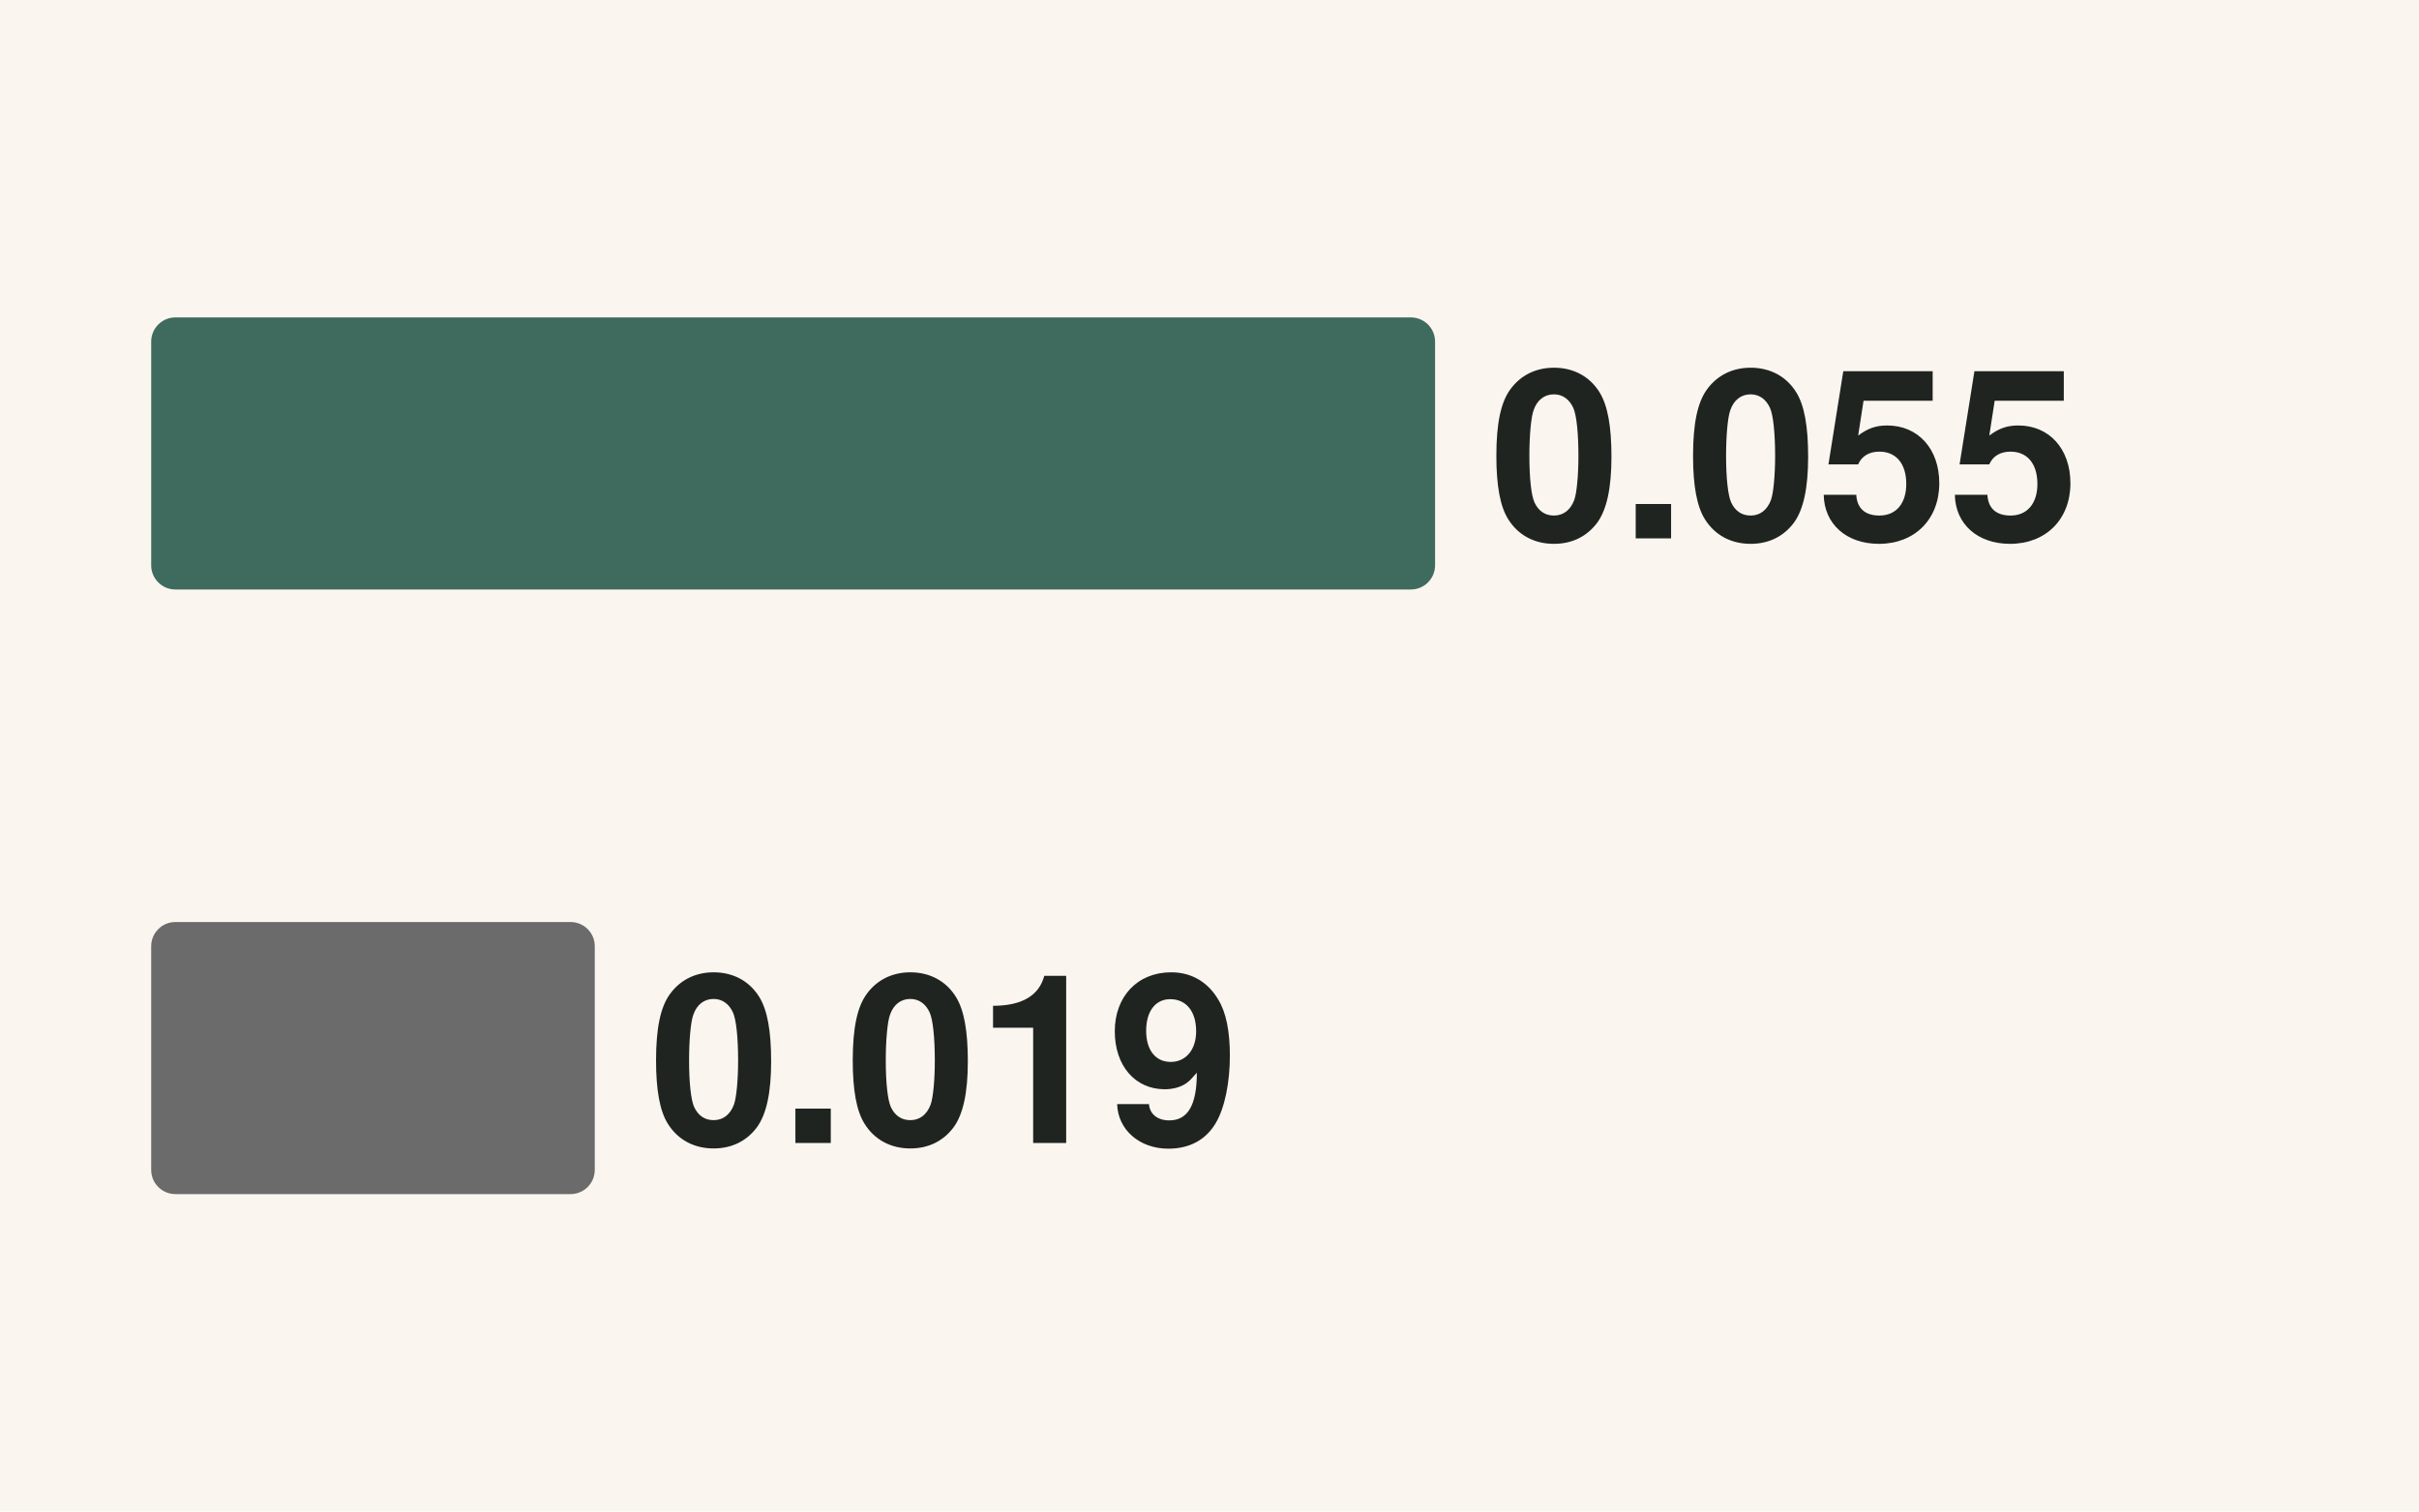
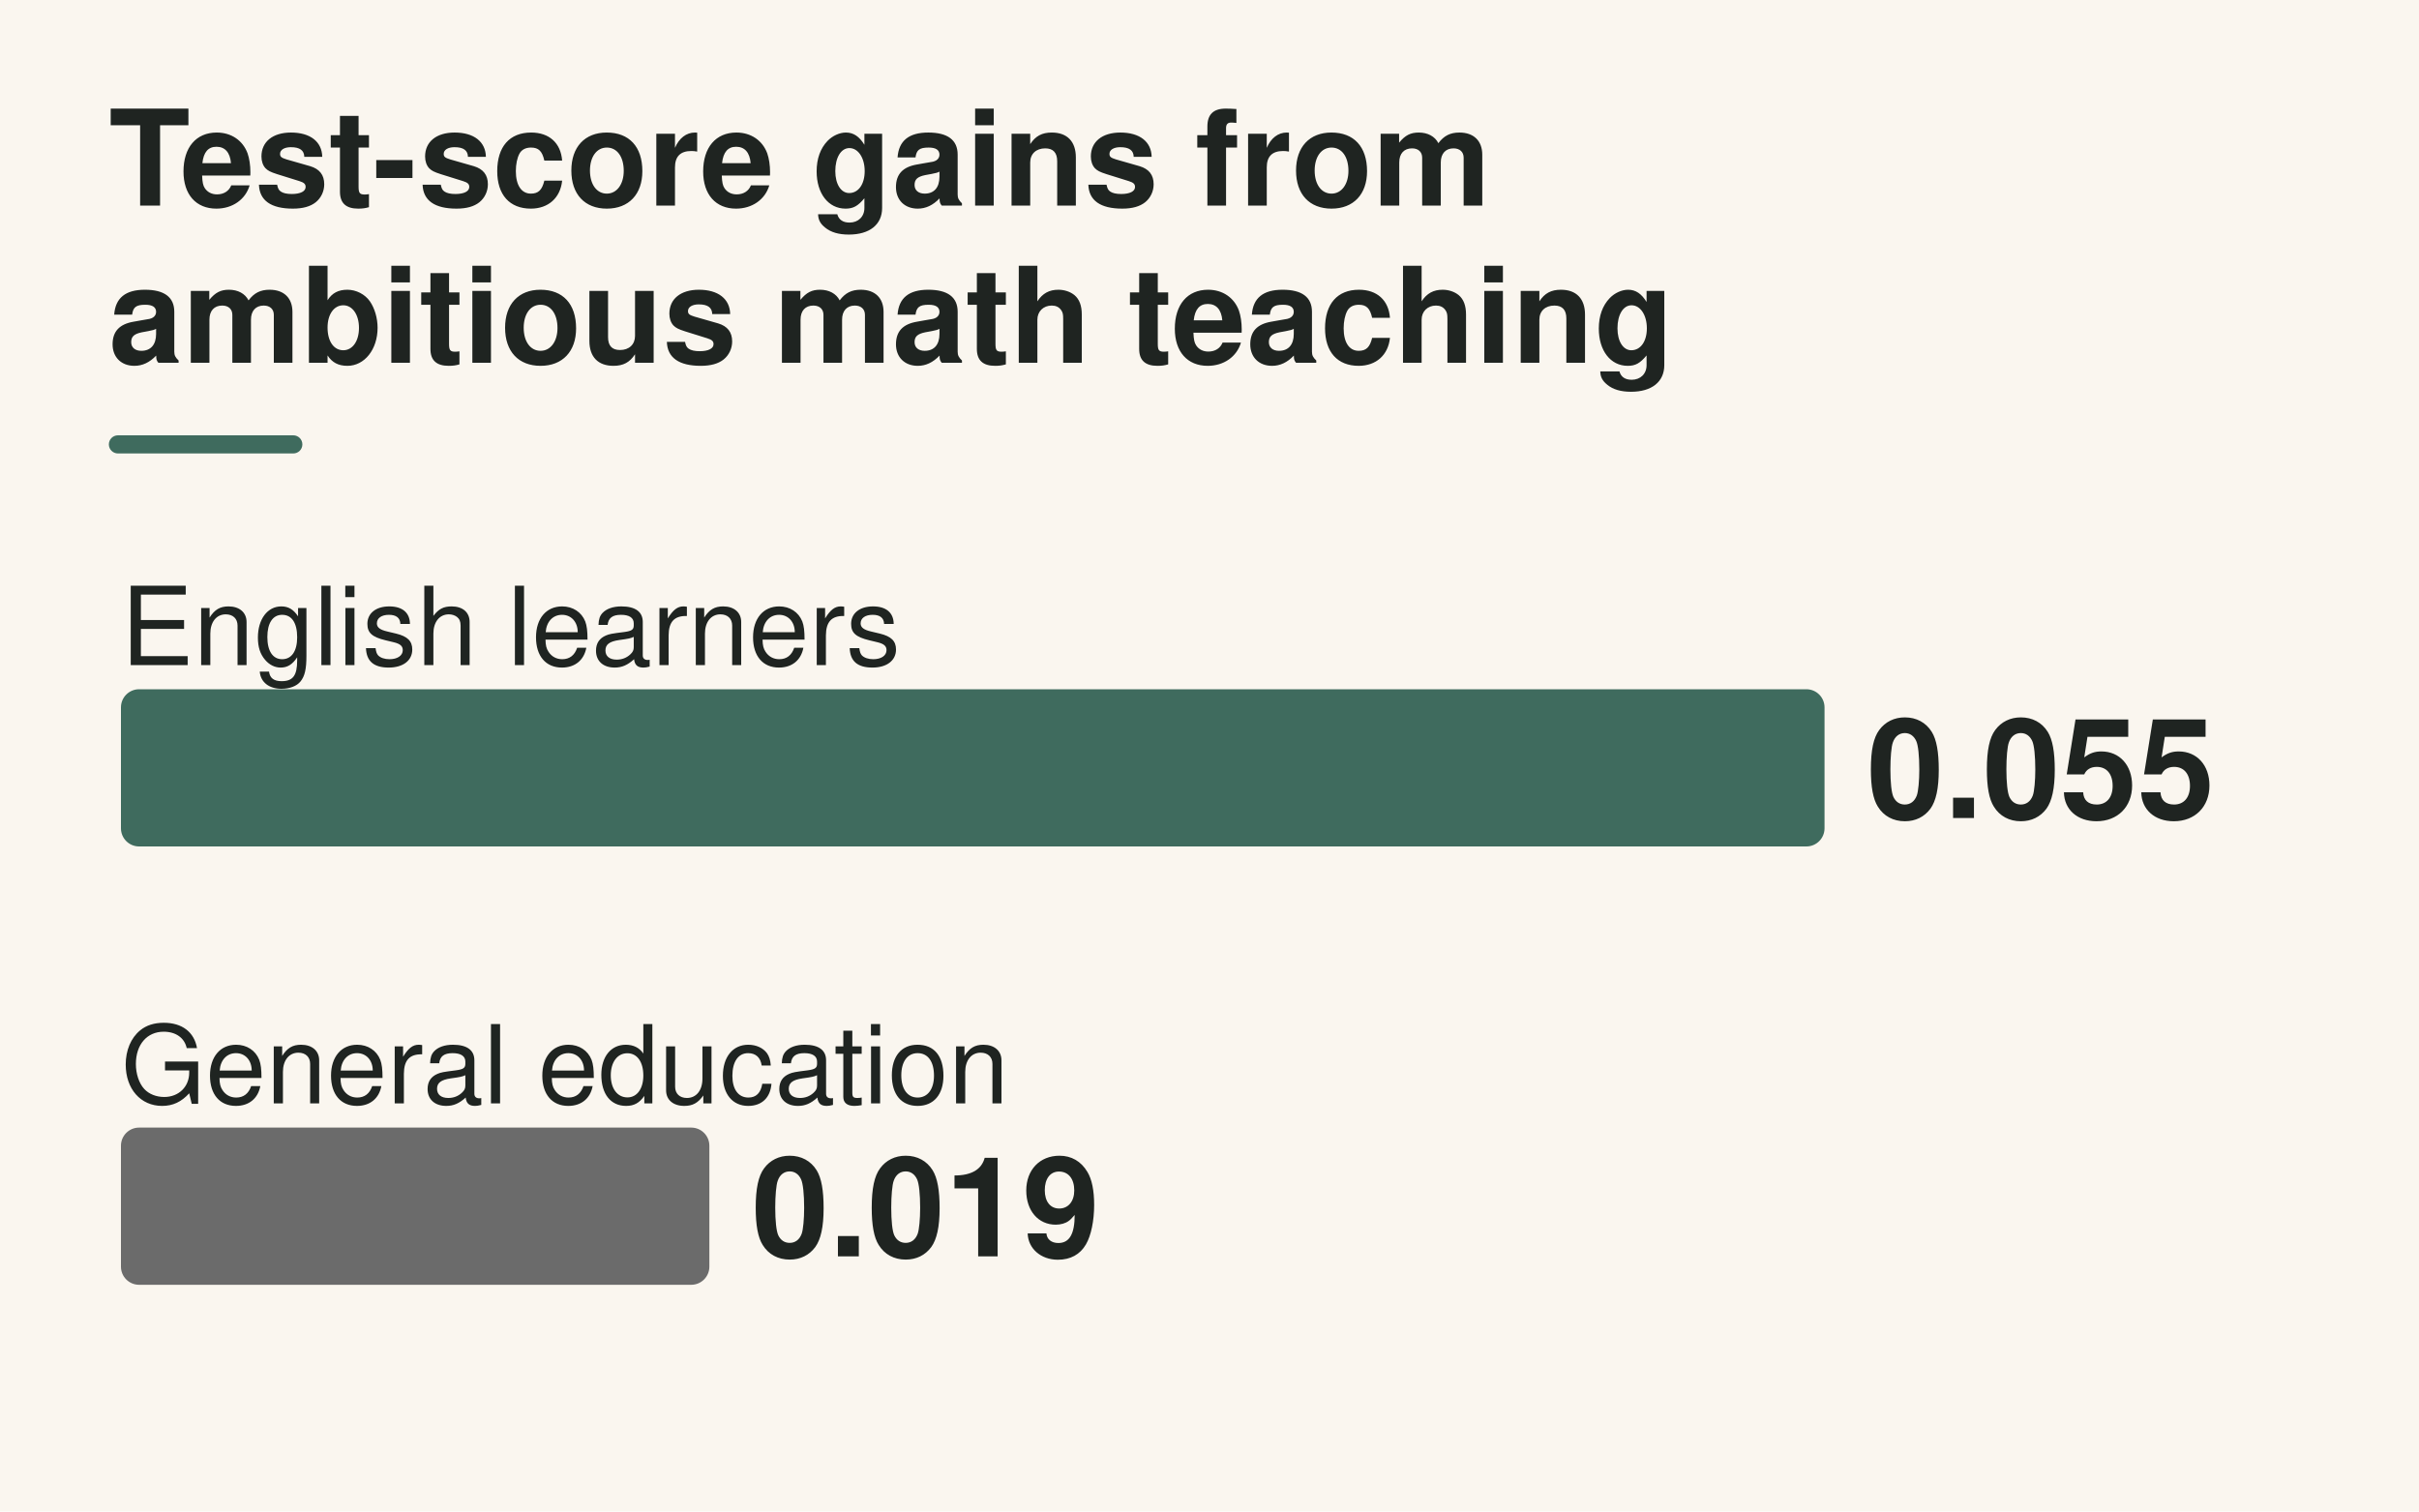
<svg xmlns="http://www.w3.org/2000/svg" viewBox="0 0 800 500" width="800" height="500" role="img">
  <rect width="800" height="500" fill="#FAF6EF" />
-   <rect x="50" y="105.0" width="424.6" height="90.0" rx="8" fill="#3F6B5E" />
-   <text x="492.6" y="178.1" font-family="'Helvetica Neue', Helvetica, Arial, sans-serif" font-size="78" font-weight="700" fill="#1F2421">0.055</text>
-   <rect x="50" y="305.0" width="146.7" height="90.0" rx="8" fill="#6B6B6B" />
-   <text x="214.7" y="378.1" font-family="'Helvetica Neue', Helvetica, Arial, sans-serif" font-size="78" font-weight="700" fill="#1F2421">0.019</text>
+   <text x="36" y="68" font-family="'Helvetica Neue', Helvetica, Arial, sans-serif" font-size="44" font-weight="700" fill="#1F2421">Test-score gains from</text>
+   <text x="36" y="120" font-family="'Helvetica Neue', Helvetica, Arial, sans-serif" font-size="44" font-weight="700" fill="#1F2421">ambitious math teaching</text>
+   <rect x="36" y="144" width="64" height="6" rx="3" fill="#3F6B5E" />
+   <text x="40" y="220" font-family="'Helvetica Neue', Helvetica, Arial, sans-serif" font-size="36" fill="#1F2421">English learners</text>
+   <rect x="40" y="228.0" width="563.4" height="52.0" rx="6" fill="#3F6B5E" />
+   <text x="617.4" y="270.6" font-family="'Helvetica Neue', Helvetica, Arial, sans-serif" font-size="46" font-weight="700" fill="#1F2421">0.055</text>
+   <text x="40" y="365" font-family="'Helvetica Neue', Helvetica, Arial, sans-serif" font-size="36" fill="#1F2421">General education</text>
+   <rect x="40" y="373.0" width="194.6" height="52.0" rx="6" fill="#6B6B6B" />
+   <text x="248.6" y="415.6" font-family="'Helvetica Neue', Helvetica, Arial, sans-serif" font-size="46" font-weight="700" fill="#1F2421">0.019</text>
</svg>
